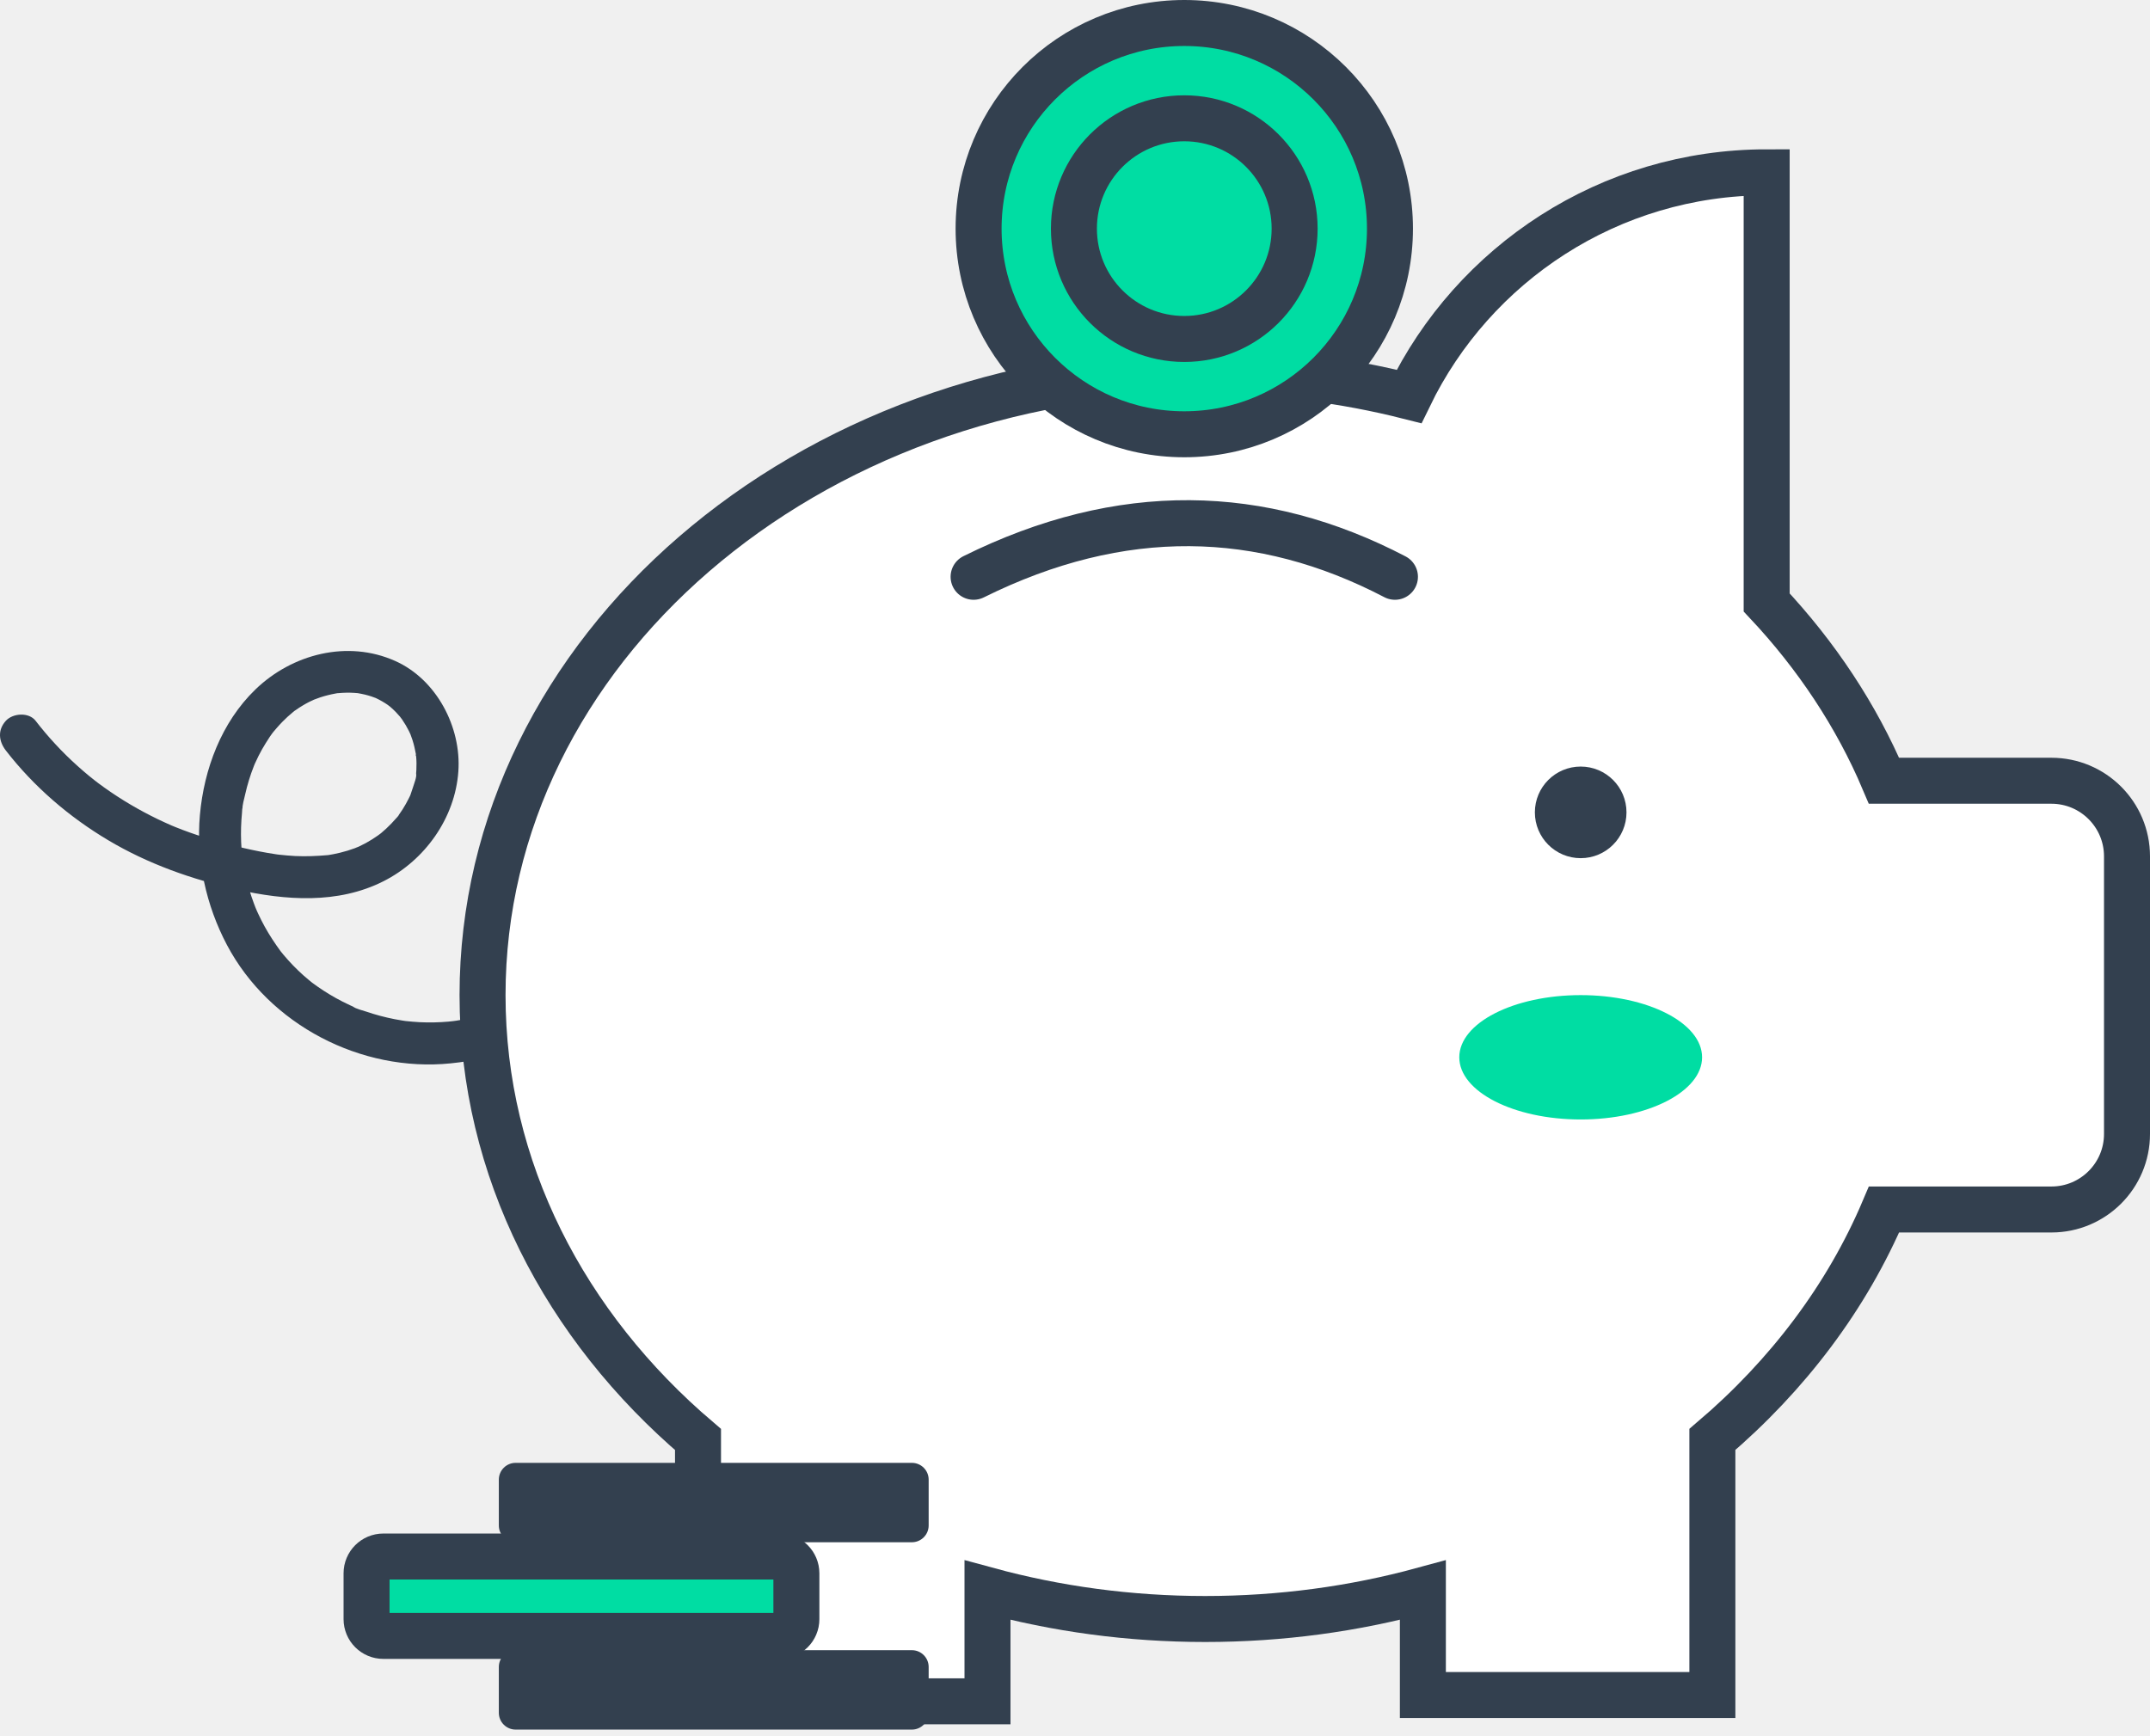
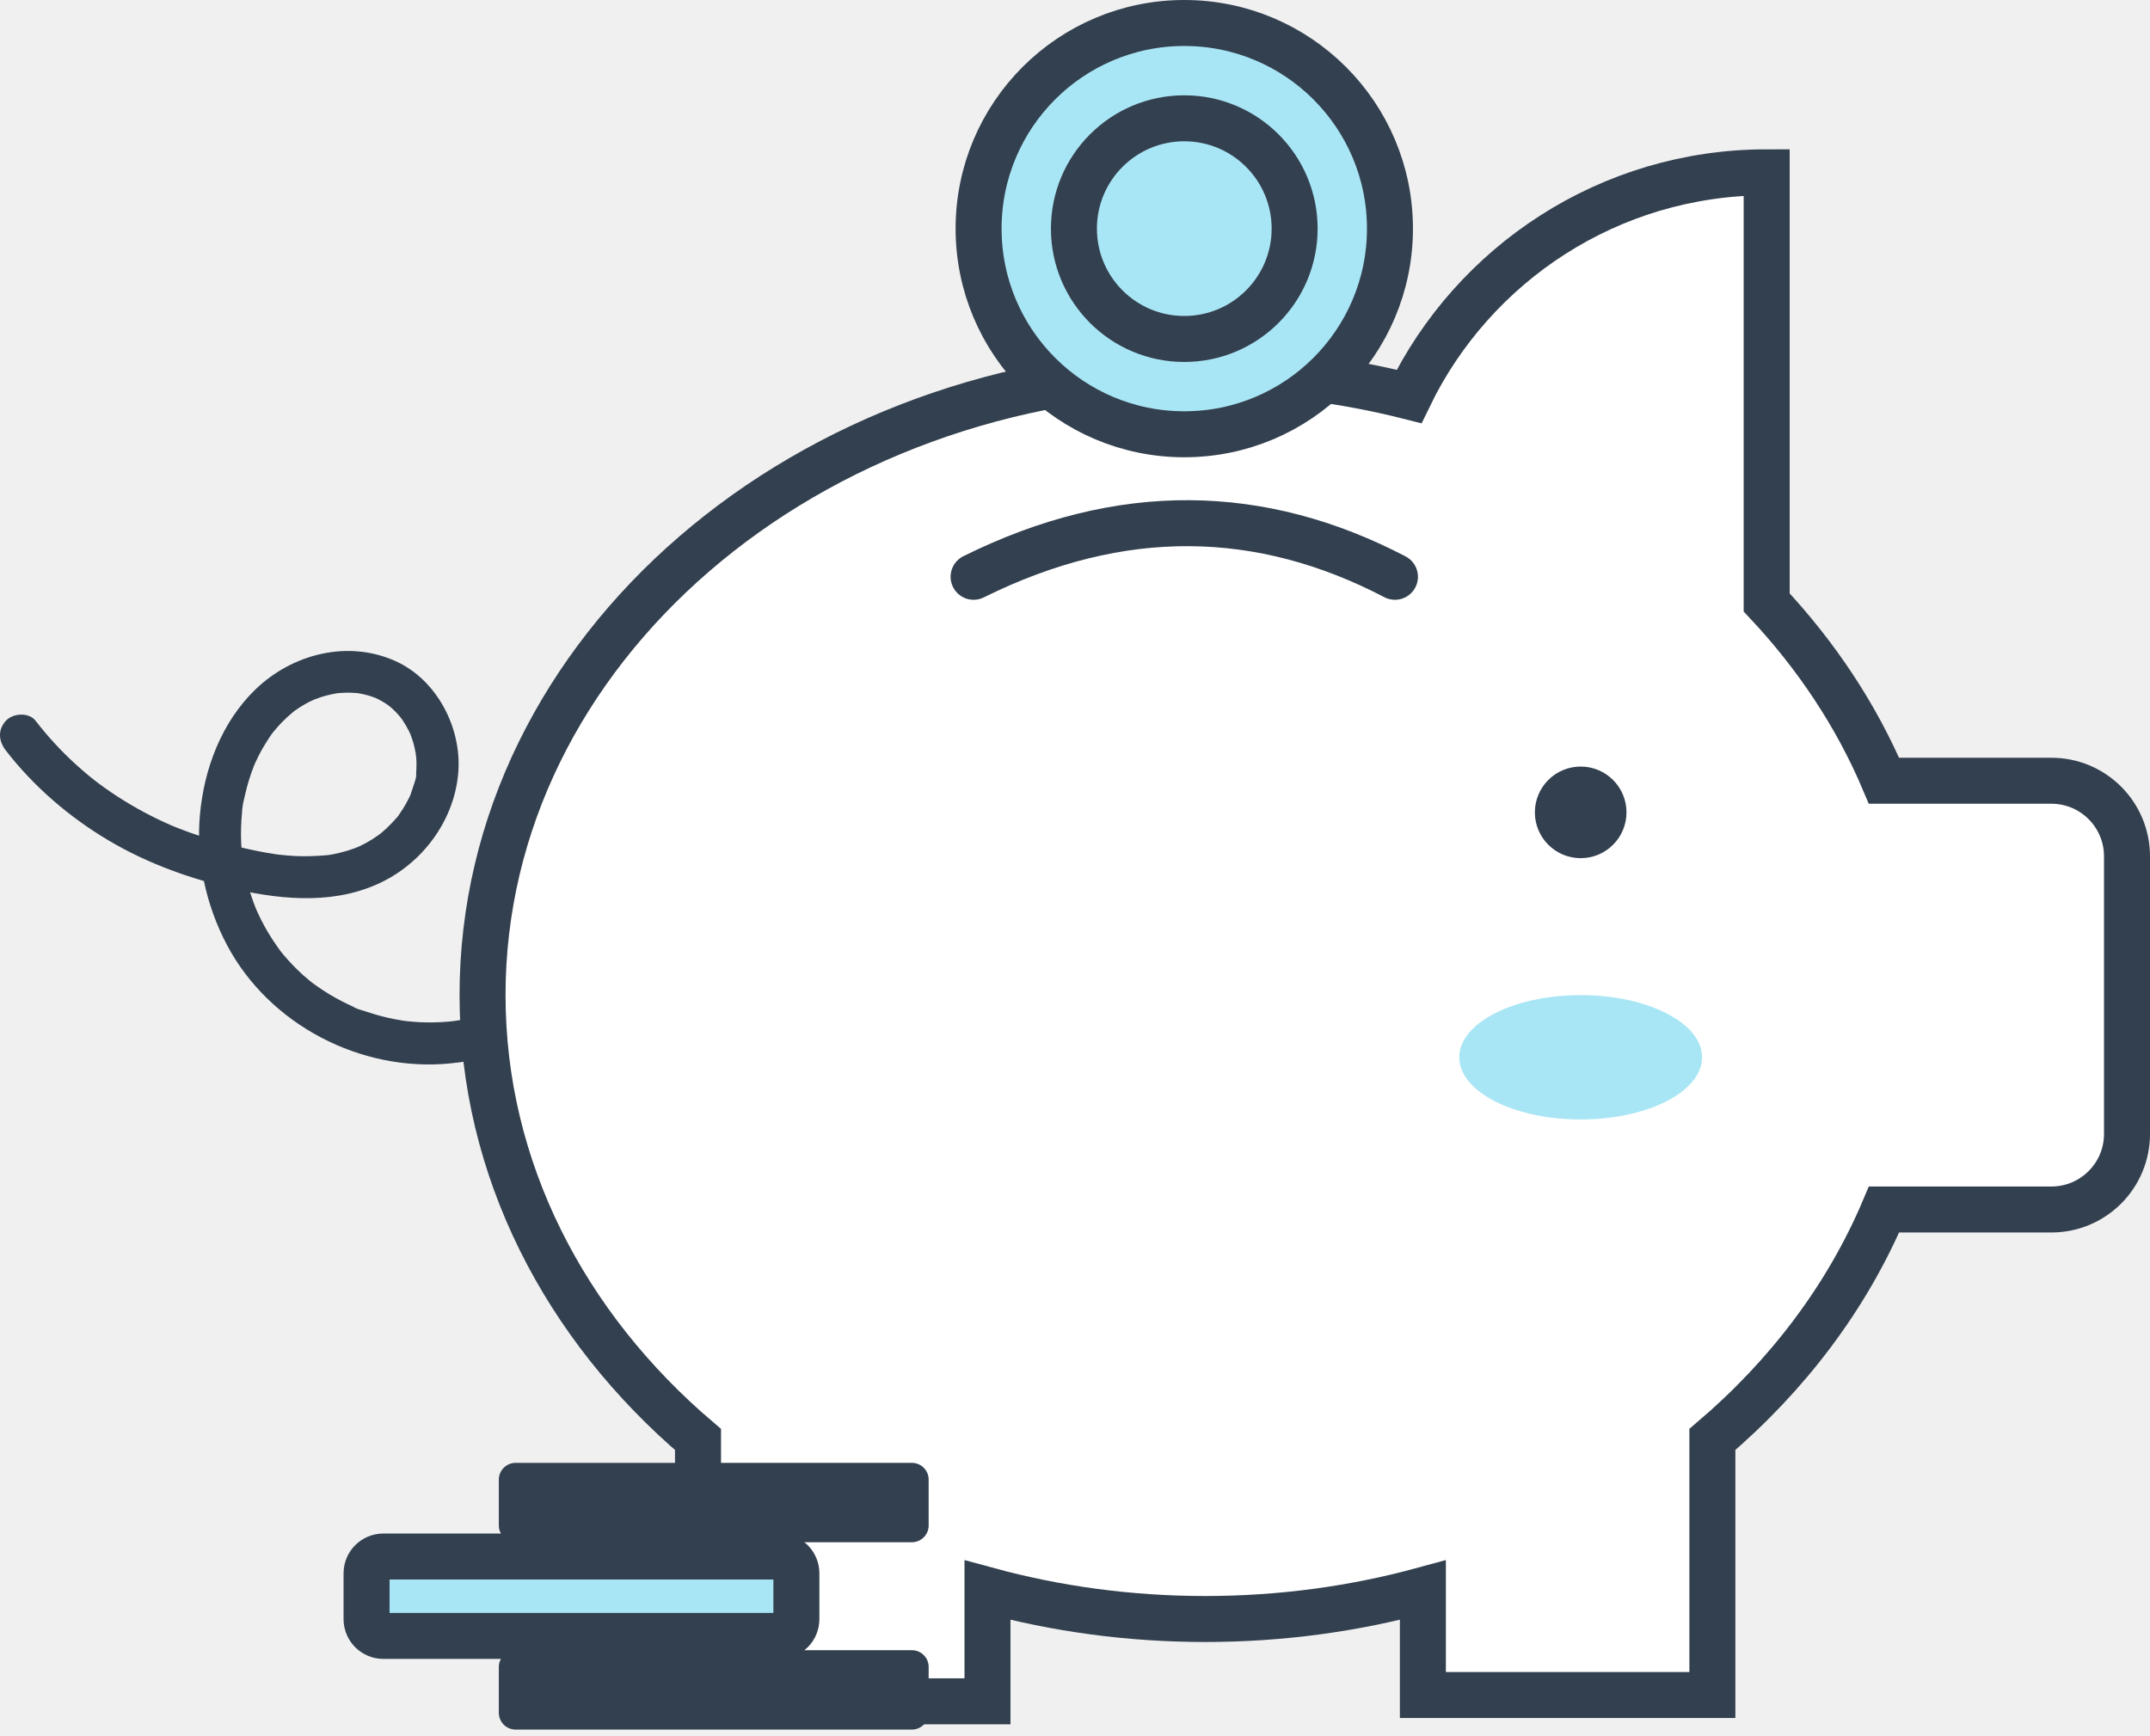
<svg xmlns="http://www.w3.org/2000/svg" width="187" height="151" viewBox="0 0 187 151" fill="none">
  <path d="M0.512 65.294C2.941 68.431 6.012 71.072 9.42 73.099C12.875 75.155 16.688 76.499 20.6 77.383C24.818 78.333 29.384 78.673 33.358 76.66C36.962 74.838 39.581 71.163 39.866 67.113C40.14 63.249 37.963 59.103 34.373 57.5C30.224 55.644 25.403 56.894 22.207 59.987C19.263 62.836 17.744 66.894 17.386 70.911C17.042 74.794 17.926 78.778 19.745 82.215C23.419 89.155 31.414 93.3 39.209 92.504C40.22 92.402 41.225 92.241 42.215 91.993C43.142 91.759 43.789 90.671 43.489 89.747C43.179 88.79 42.236 88.22 41.243 88.472C40.841 88.574 40.436 88.662 40.027 88.735C39.935 88.749 39.844 88.768 39.753 88.782C39.731 88.786 39.278 88.863 39.585 88.812C39.888 88.76 39.442 88.83 39.417 88.83C39.278 88.844 39.143 88.859 39.004 88.874C38.179 88.947 37.346 88.965 36.517 88.925C36.1 88.903 35.688 88.866 35.275 88.823C34.935 88.786 35.293 88.83 35.348 88.834C35.235 88.823 35.118 88.801 35.005 88.782C34.778 88.746 34.548 88.706 34.322 88.662C33.482 88.498 32.656 88.278 31.845 88.001C31.484 87.877 30.994 87.778 30.68 87.559C30.721 87.588 31.049 87.719 30.735 87.581C30.651 87.544 30.567 87.504 30.483 87.468C30.253 87.362 30.023 87.252 29.796 87.135C29.037 86.748 28.303 86.306 27.605 85.817C27.455 85.711 27.305 85.601 27.156 85.492C26.791 85.225 27.36 85.663 27.141 85.481C27.053 85.408 26.962 85.338 26.871 85.261C26.549 84.999 26.239 84.721 25.939 84.432C25.64 84.144 25.348 83.844 25.07 83.534C24.931 83.377 24.793 83.22 24.657 83.059C24.584 82.971 24.511 82.88 24.438 82.789C24.194 82.497 24.628 83.052 24.384 82.719C23.89 82.044 23.43 81.346 23.025 80.612C22.824 80.247 22.634 79.871 22.459 79.494C22.419 79.41 22.382 79.326 22.342 79.239C22.335 79.224 22.159 78.8 22.269 79.074C22.378 79.345 22.21 78.921 22.203 78.906C22.159 78.797 22.119 78.691 22.079 78.581C21.779 77.774 21.535 76.949 21.349 76.109C21.257 75.7 21.18 75.287 21.115 74.874C21.1 74.783 21.082 74.688 21.075 74.597C21.115 75.028 21.096 74.761 21.085 74.666C21.06 74.41 21.031 74.158 21.012 73.903C20.947 73.044 20.943 72.182 20.998 71.328C21.012 71.12 21.031 70.911 21.049 70.703C21.06 70.597 21.089 69.914 21.078 70.429C21.085 70.005 21.224 69.542 21.319 69.129C21.509 68.278 21.765 67.442 22.086 66.631C22.123 66.543 22.156 66.452 22.196 66.364C22.028 66.722 22.148 66.481 22.181 66.404C22.284 66.189 22.382 65.97 22.488 65.758C22.682 65.374 22.893 64.998 23.12 64.637C23.343 64.275 23.58 63.91 23.847 63.581C23.566 63.924 23.985 63.424 24.055 63.344C24.227 63.146 24.402 62.956 24.584 62.77C24.866 62.485 25.162 62.211 25.472 61.959C25.56 61.89 25.768 61.66 25.494 61.938C25.552 61.875 25.658 61.817 25.724 61.77C25.918 61.631 26.119 61.499 26.323 61.379C26.509 61.265 26.699 61.16 26.893 61.061C26.991 61.01 27.59 60.747 27.185 60.911C27.616 60.739 28.051 60.593 28.5 60.48C28.712 60.425 28.924 60.382 29.139 60.341C29.227 60.327 29.333 60.298 29.424 60.294C28.997 60.312 29.329 60.309 29.442 60.298C29.899 60.257 30.355 60.246 30.812 60.276C30.907 60.283 31.002 60.294 31.097 60.298C31.561 60.327 30.823 60.239 31.108 60.298C31.32 60.338 31.531 60.374 31.739 60.425C31.926 60.469 32.108 60.524 32.291 60.582C32.404 60.619 32.514 60.666 32.627 60.703C32.751 60.751 32.718 60.736 32.525 60.656C32.59 60.685 32.656 60.714 32.722 60.743C33.069 60.907 33.405 61.101 33.723 61.32C33.745 61.335 34.081 61.598 33.85 61.408C33.62 61.218 33.949 61.495 33.967 61.51C34.132 61.653 34.285 61.799 34.439 61.956C34.559 62.08 34.676 62.208 34.785 62.339C34.804 62.361 35.052 62.701 34.884 62.46C34.716 62.215 34.957 62.569 34.972 62.588C35.195 62.909 35.392 63.245 35.567 63.596C35.615 63.694 35.658 63.793 35.706 63.892C35.83 64.136 35.553 63.471 35.699 63.877C35.757 64.041 35.819 64.202 35.874 64.37C36.009 64.786 36.1 65.21 36.181 65.641C36.214 65.809 36.13 65.853 36.17 65.546C36.163 65.615 36.188 65.732 36.195 65.805C36.214 66.003 36.221 66.196 36.225 66.393C36.228 66.591 36.225 66.784 36.214 66.981C36.21 67.069 36.203 67.157 36.195 67.241C36.188 67.328 36.181 67.416 36.17 67.5C36.181 67.423 36.188 67.35 36.199 67.274C36.254 67.61 36.027 68.139 35.929 68.464C35.87 68.658 35.805 68.851 35.735 69.041C35.695 69.147 35.611 69.45 35.742 69.045C35.702 69.173 35.629 69.297 35.575 69.414C35.406 69.761 35.217 70.093 35.012 70.418C34.902 70.59 34.785 70.758 34.669 70.922C34.457 71.222 34.705 70.897 34.709 70.879C34.702 70.941 34.49 71.145 34.45 71.193C34.183 71.503 33.898 71.799 33.599 72.076C33.463 72.201 33.328 72.321 33.19 72.438C33.175 72.449 32.828 72.734 33.054 72.551C33.263 72.387 32.897 72.665 32.853 72.694C32.517 72.931 32.17 73.147 31.812 73.344C31.634 73.442 31.451 73.534 31.265 73.621C31.173 73.665 31.078 73.705 30.987 73.746C31.374 73.567 30.918 73.767 30.863 73.789C30.439 73.946 30.008 74.078 29.566 74.184C29.373 74.231 29.175 74.275 28.978 74.312C28.854 74.334 28.73 74.356 28.606 74.377C28.533 74.388 28.456 74.403 28.383 74.41C28.595 74.381 28.631 74.377 28.492 74.392C27.55 74.472 26.619 74.516 25.669 74.469C25.205 74.443 24.741 74.403 24.281 74.352C24.179 74.341 24.077 74.326 23.974 74.315C24.358 74.363 24.077 74.33 24 74.315C23.744 74.275 23.489 74.235 23.233 74.191C21.4 73.87 19.584 73.402 17.806 72.854C16.947 72.591 16.096 72.288 15.264 71.952C15.15 71.908 15.037 71.861 14.928 71.814C14.986 71.839 15.275 71.963 14.96 71.828C14.76 71.74 14.559 71.653 14.361 71.561C13.941 71.371 13.525 71.171 13.112 70.959C11.509 70.144 9.975 69.195 8.532 68.117C8.441 68.048 8.01 67.712 8.324 67.96C8.134 67.811 7.944 67.657 7.754 67.504C7.418 67.226 7.086 66.941 6.761 66.649C6.074 66.032 5.413 65.385 4.789 64.706C4.193 64.063 3.631 63.395 3.094 62.701C2.506 61.941 1.122 62.036 0.512 62.701C-0.226 63.515 -0.113 64.483 0.512 65.294Z" fill="#33404F" />
  <path d="M178.422 67.92H163.864C161.46 62.244 157.983 57.014 153.659 52.408V14.99C139.974 14.99 128.147 22.948 122.556 34.49C116.931 33.066 110.981 32.295 104.823 32.295C70.111 32.295 41.97 56.594 41.97 86.569C41.97 101.701 49.143 115.383 60.71 125.226V148.005H85.889V138.334C91.865 139.963 98.223 140.843 104.823 140.843C111.423 140.843 117.782 139.963 123.757 138.334V147.454H148.937V125.222C155.493 119.641 160.642 112.83 163.867 105.218H178.426C182.056 105.218 185 102.274 185 98.644V74.491C184.996 70.86 182.053 67.92 178.422 67.92Z" fill="white" stroke="#33404F" stroke-width="4" stroke-miterlimit="10" />
  <path d="M137.483 74.655C139.683 74.655 141.467 72.871 141.467 70.67C141.467 68.47 139.683 66.686 137.483 66.686C135.282 66.686 133.498 68.47 133.498 70.67C133.498 72.871 135.282 74.655 137.483 74.655Z" fill="#33404F" />
-   <path d="M137.483 97.387C143.314 97.387 148.042 94.966 148.042 91.978C148.042 88.991 143.314 86.569 137.483 86.569C131.651 86.569 126.924 88.991 126.924 91.978C126.924 94.966 131.651 97.387 137.483 97.387Z" fill="#00DDA3" />
+   <path d="M137.483 97.387C143.314 97.387 148.042 94.966 148.042 91.978C148.042 88.991 143.314 86.569 137.483 86.569C131.651 86.569 126.924 88.991 126.924 91.978C126.924 94.966 131.651 97.387 137.483 97.387Z" fill="#a9e6f5" />
  <path d="M84.68 50.177C97.533 43.8 109.718 44.118 121.328 50.177" stroke="#33404F" stroke-width="4" stroke-miterlimit="10" stroke-linecap="round" />
-   <path d="M103.004 37.779C112.884 37.779 120.894 29.769 120.894 19.889C120.894 10.009 112.884 2 103.004 2C93.124 2 85.115 10.009 85.115 19.889C85.115 29.769 93.124 37.779 103.004 37.779Z" fill="#00DDA3" stroke="#33404F" stroke-width="4" stroke-miterlimit="10" />
-   <path d="M103.004 29.488C108.305 29.488 112.603 25.19 112.603 19.889C112.603 14.588 108.305 10.291 103.004 10.291C97.703 10.291 93.406 14.588 93.406 19.889C93.406 25.19 97.703 29.488 103.004 29.488Z" fill="#00DDA3" stroke="#33404F" stroke-width="4" stroke-miterlimit="10" />
+   <path d="M103.004 37.779C112.884 37.779 120.894 29.769 120.894 19.889C120.894 10.009 112.884 2 103.004 2C93.124 2 85.115 10.009 85.115 19.889C85.115 29.769 93.124 37.779 103.004 37.779Z" fill="#a9e6f5" stroke="#33404F" stroke-width="4" stroke-miterlimit="10" />
+   <path d="M103.004 29.488C108.305 29.488 112.603 25.19 112.603 19.889C112.603 14.588 108.305 10.291 103.004 10.291C97.703 10.291 93.406 14.588 93.406 19.889C93.406 25.19 97.703 29.488 103.004 29.488Z" fill="#a9e6f5" stroke="#33404F" stroke-width="4" stroke-miterlimit="10" />
  <path d="M79.312 134.166H44.848C44.041 134.166 43.387 133.512 43.387 132.705V128.72C43.387 127.913 44.041 127.259 44.848 127.259H79.312C80.119 127.259 80.772 127.913 80.772 128.72V132.705C80.772 133.512 80.115 134.166 79.312 134.166Z" fill="#33404F" />
-   <path d="M67.807 142.314H33.343C32.536 142.314 31.882 141.661 31.882 140.853V136.869C31.882 136.061 32.536 135.408 33.343 135.408H67.807C68.614 135.408 69.267 136.061 69.267 136.869V140.853C69.267 141.661 68.614 142.314 67.807 142.314Z" fill="#00DDA3" stroke="#33404F" stroke-width="4" stroke-miterlimit="10" />
+   <path d="M67.807 142.314H33.343C32.536 142.314 31.882 141.661 31.882 140.853V136.869C31.882 136.061 32.536 135.408 33.343 135.408H67.807C68.614 135.408 69.267 136.061 69.267 136.869V140.853C69.267 141.661 68.614 142.314 67.807 142.314Z" fill="#a9e6f5" stroke="#33404F" stroke-width="4" stroke-miterlimit="10" />
  <path d="M79.312 150.463H44.848C44.041 150.463 43.387 149.809 43.387 149.002V145.017C43.387 144.21 44.041 143.556 44.848 143.556H79.312C80.119 143.556 80.772 144.21 80.772 145.017V149.002C80.772 149.809 80.115 150.463 79.312 150.463Z" fill="#33404F" />
</svg>
